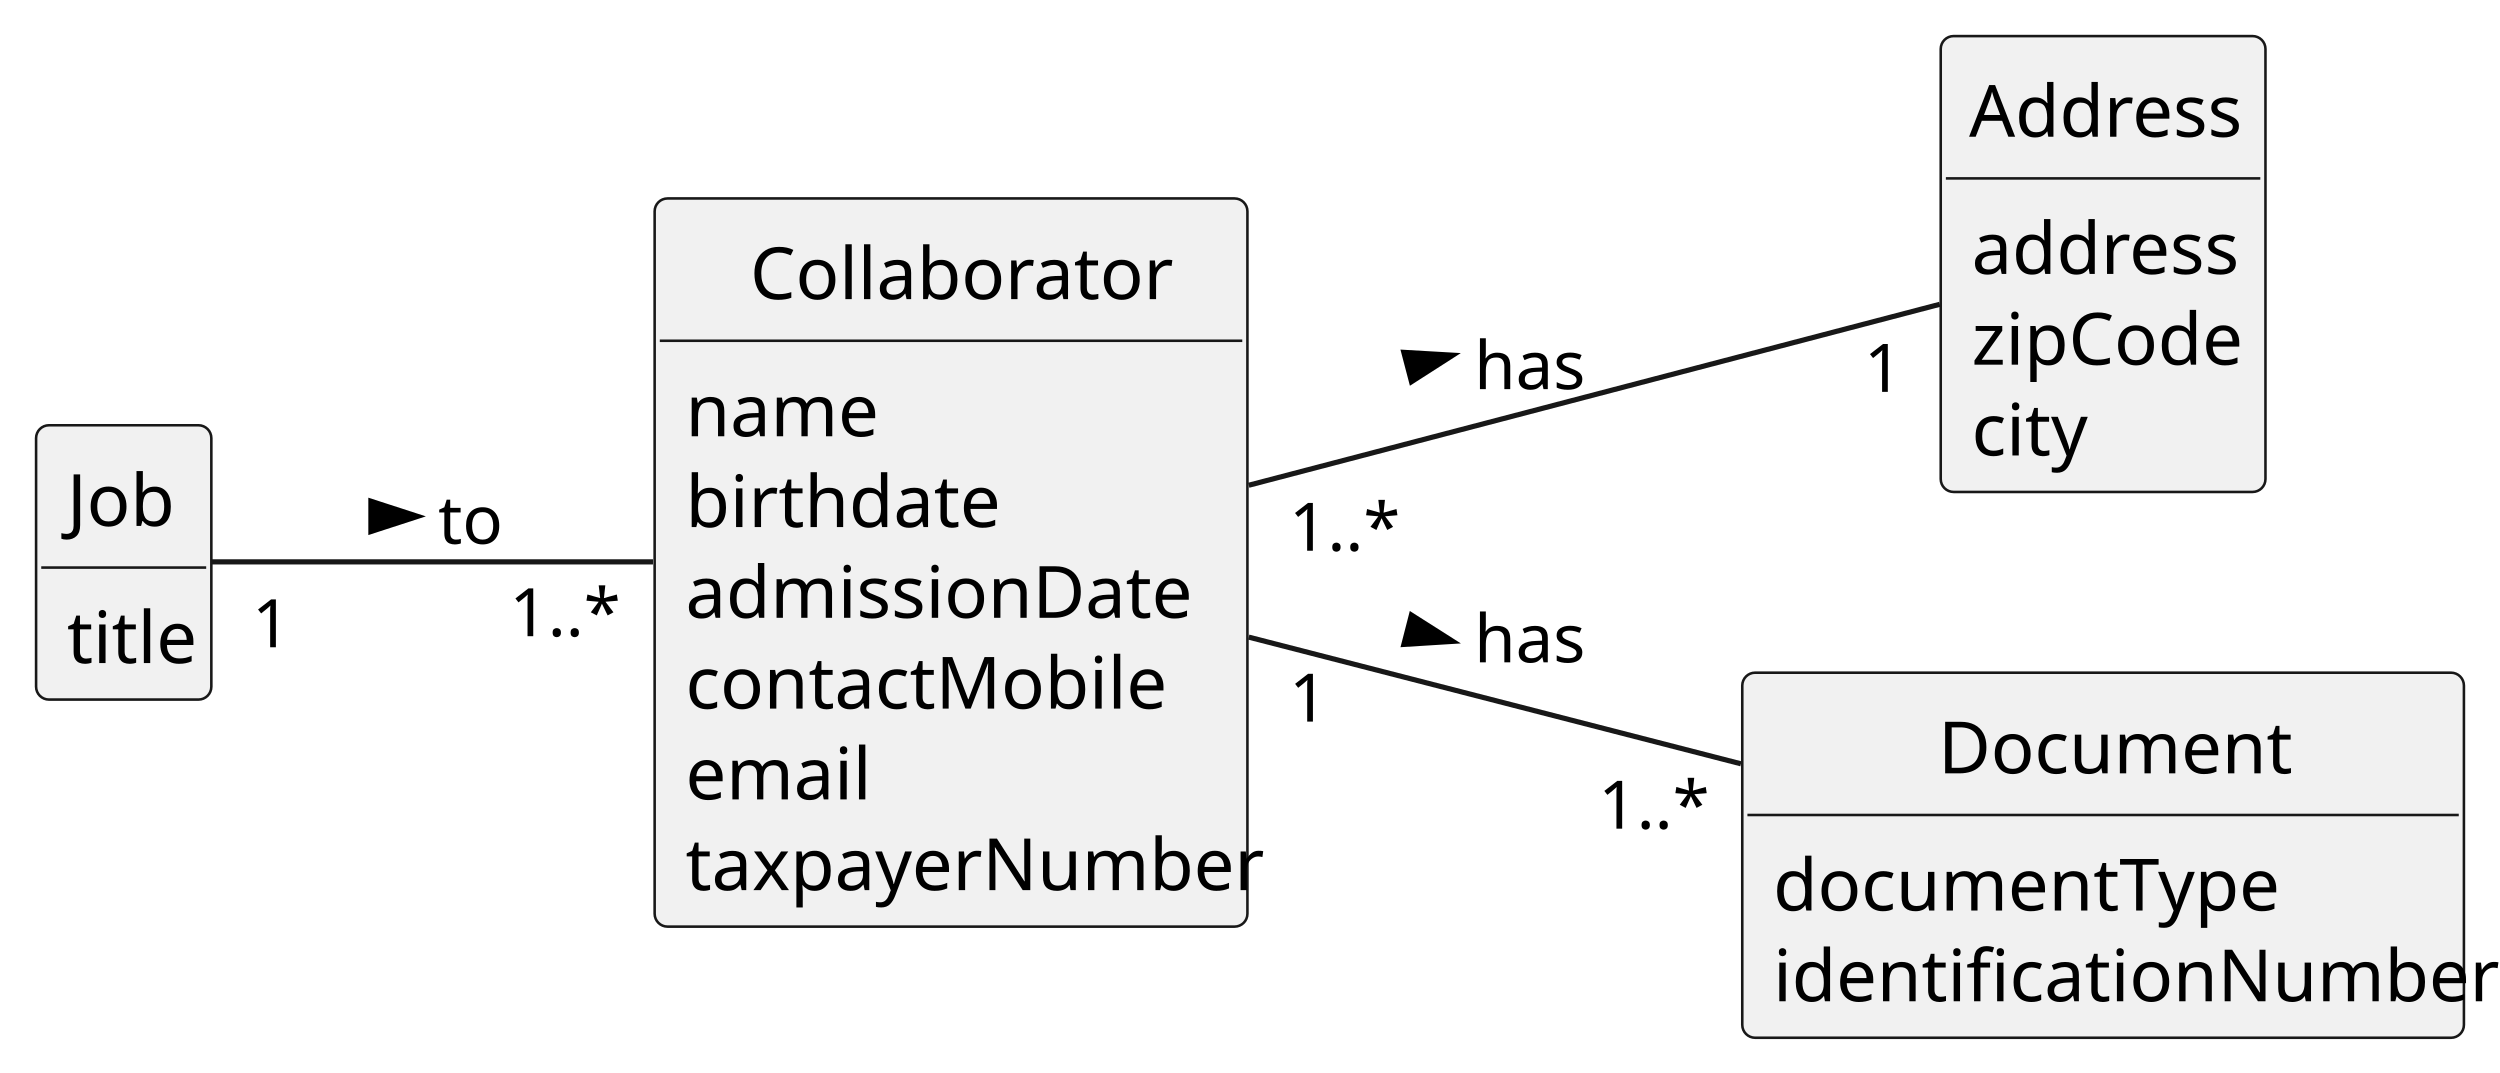
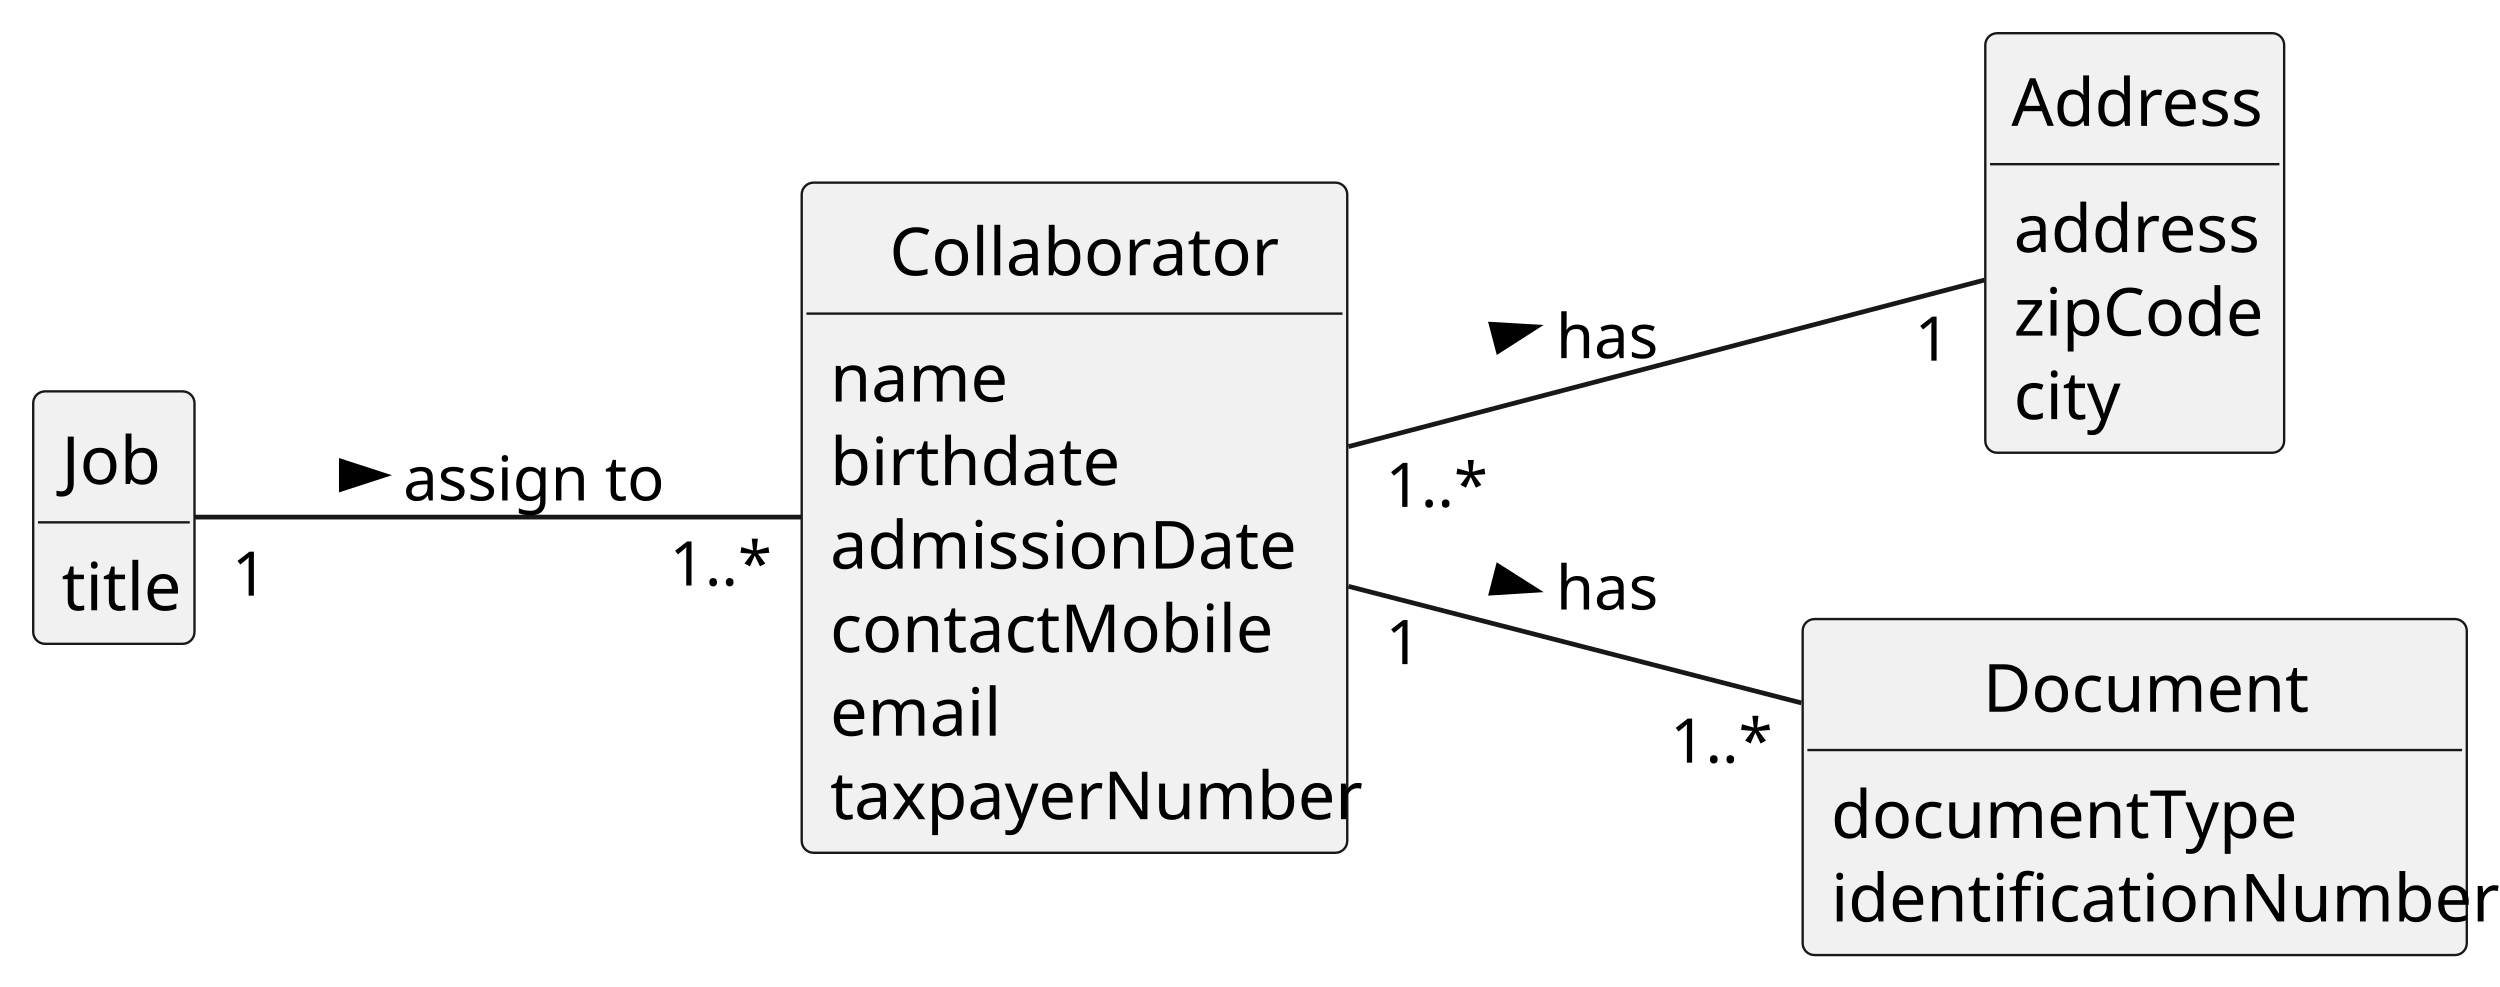
- <svg xmlns="http://www.w3.org/2000/svg" contentStyleType="text/css" height="208px" preserveAspectRatio="none" style="width:485px;height:208px;background:#FFFFFF;" version="1.1" viewBox="0 0 485 208" width="485px" zoomAndPan="magnify">
+ <svg xmlns="http://www.w3.org/2000/svg" contentStyleType="text/css" height="208px" preserveAspectRatio="none" style="width:527px;height:208px;background:#FFFFFF;" version="1.1" viewBox="0 0 527 208" width="527px" zoomAndPan="magnify">
  <defs />
  <g>
    <g id="elem_Job">
      <rect codeLine="13" fill="#F1F1F1" height="53.219" id="Job" rx="2.5" ry="2.5" style="stroke:#181818;stroke-width:0.5;" width="34" x="7" y="82.5" />
      <text fill="#000000" font-family="sans-serif" font-size="14" lengthAdjust="spacing" textLength="22" x="13" y="102.033">Job</text>
      <line style="stroke:#181818;stroke-width:0.5;" x1="8" x2="40" y1="110.109" y2="110.109" />
      <text fill="#000000" font-family="sans-serif" font-size="14" lengthAdjust="spacing" textLength="22" x="13" y="128.643">title</text>
    </g>
    <g id="elem_Collaborator">
-       <rect codeLine="17" fill="#F1F1F1" height="141.266" id="Collaborator" rx="2.5" ry="2.5" style="stroke:#181818;stroke-width:0.5;" width="115" x="127" y="38.5" />
-       <text fill="#000000" font-family="sans-serif" font-size="14" lengthAdjust="spacing" textLength="78" x="145.5" y="58.033">Collaborator</text>
-       <line style="stroke:#181818;stroke-width:0.5;" x1="128" x2="241" y1="66.109" y2="66.109" />
-       <text fill="#000000" font-family="sans-serif" font-size="14" lengthAdjust="spacing" textLength="35" x="133" y="84.643">name</text>
-       <text fill="#000000" font-family="sans-serif" font-size="14" lengthAdjust="spacing" textLength="56" x="133" y="102.252">birthdate</text>
-       <text fill="#000000" font-family="sans-serif" font-size="14" lengthAdjust="spacing" textLength="93" x="133" y="119.861">admissionDate</text>
-       <text fill="#000000" font-family="sans-serif" font-size="14" lengthAdjust="spacing" textLength="87" x="133" y="137.471">contactMobile</text>
-       <text fill="#000000" font-family="sans-serif" font-size="14" lengthAdjust="spacing" textLength="33" x="133" y="155.08">email</text>
-       <text fill="#000000" font-family="sans-serif" font-size="14" lengthAdjust="spacing" textLength="103" x="133" y="172.69">taxpayerNumber</text>
+       <rect codeLine="17" fill="#F1F1F1" height="141.266" id="Collaborator" rx="2.5" ry="2.5" style="stroke:#181818;stroke-width:0.5;" width="115" x="169" y="38.5" />
+       <text fill="#000000" font-family="sans-serif" font-size="14" lengthAdjust="spacing" textLength="78" x="187.5" y="58.033">Collaborator</text>
+       <line style="stroke:#181818;stroke-width:0.5;" x1="170" x2="283" y1="66.109" y2="66.109" />
+       <text fill="#000000" font-family="sans-serif" font-size="14" lengthAdjust="spacing" textLength="35" x="175" y="84.643">name</text>
+       <text fill="#000000" font-family="sans-serif" font-size="14" lengthAdjust="spacing" textLength="56" x="175" y="102.252">birthdate</text>
+       <text fill="#000000" font-family="sans-serif" font-size="14" lengthAdjust="spacing" textLength="93" x="175" y="119.861">admissionDate</text>
+       <text fill="#000000" font-family="sans-serif" font-size="14" lengthAdjust="spacing" textLength="87" x="175" y="137.471">contactMobile</text>
+       <text fill="#000000" font-family="sans-serif" font-size="14" lengthAdjust="spacing" textLength="33" x="175" y="155.08">email</text>
+       <text fill="#000000" font-family="sans-serif" font-size="14" lengthAdjust="spacing" textLength="103" x="175" y="172.69">taxpayerNumber</text>
    </g>
    <g id="elem_Address">
-       <rect codeLine="34" fill="#F1F1F1" height="88.438" id="Address" rx="2.5" ry="2.5" style="stroke:#181818;stroke-width:0.5;" width="63" x="376.5" y="7" />
-       <text fill="#000000" font-family="sans-serif" font-size="14" lengthAdjust="spacing" textLength="52" x="382" y="26.533">Address</text>
-       <line style="stroke:#181818;stroke-width:0.5;" x1="377.5" x2="438.5" y1="34.609" y2="34.609" />
-       <text fill="#000000" font-family="sans-serif" font-size="14" lengthAdjust="spacing" textLength="51" x="382.5" y="53.143">address</text>
-       <text fill="#000000" font-family="sans-serif" font-size="14" lengthAdjust="spacing" textLength="51" x="382.5" y="70.752">zipCode</text>
-       <text fill="#000000" font-family="sans-serif" font-size="14" lengthAdjust="spacing" textLength="21" x="382.5" y="88.361">city</text>
+       <rect codeLine="34" fill="#F1F1F1" height="88.438" id="Address" rx="2.5" ry="2.5" style="stroke:#181818;stroke-width:0.5;" width="63" x="418.5" y="7" />
+       <text fill="#000000" font-family="sans-serif" font-size="14" lengthAdjust="spacing" textLength="52" x="424" y="26.533">Address</text>
+       <line style="stroke:#181818;stroke-width:0.5;" x1="419.5" x2="480.5" y1="34.609" y2="34.609" />
+       <text fill="#000000" font-family="sans-serif" font-size="14" lengthAdjust="spacing" textLength="51" x="424.5" y="53.143">address</text>
+       <text fill="#000000" font-family="sans-serif" font-size="14" lengthAdjust="spacing" textLength="51" x="424.5" y="70.752">zipCode</text>
+       <text fill="#000000" font-family="sans-serif" font-size="14" lengthAdjust="spacing" textLength="21" x="424.5" y="88.361">city</text>
    </g>
    <g id="elem_Document">
-       <rect codeLine="41" fill="#F1F1F1" height="70.828" id="Document" rx="2.5" ry="2.5" style="stroke:#181818;stroke-width:0.5;" width="140" x="338" y="130.5" />
-       <text fill="#000000" font-family="sans-serif" font-size="14" lengthAdjust="spacing" textLength="64" x="376" y="150.033">Document</text>
-       <line style="stroke:#181818;stroke-width:0.5;" x1="339" x2="477" y1="158.109" y2="158.109" />
-       <text fill="#000000" font-family="sans-serif" font-size="14" lengthAdjust="spacing" textLength="94" x="344" y="176.643">documentType</text>
-       <text fill="#000000" font-family="sans-serif" font-size="14" lengthAdjust="spacing" textLength="128" x="344" y="194.252">identificationNumber</text>
+       <rect codeLine="41" fill="#F1F1F1" height="70.828" id="Document" rx="2.5" ry="2.5" style="stroke:#181818;stroke-width:0.5;" width="140" x="380" y="130.5" />
+       <text fill="#000000" font-family="sans-serif" font-size="14" lengthAdjust="spacing" textLength="64" x="418" y="150.033">Document</text>
+       <line style="stroke:#181818;stroke-width:0.5;" x1="381" x2="519" y1="158.109" y2="158.109" />
+       <text fill="#000000" font-family="sans-serif" font-size="14" lengthAdjust="spacing" textLength="94" x="386" y="176.643">documentType</text>
+       <text fill="#000000" font-family="sans-serif" font-size="14" lengthAdjust="spacing" textLength="128" x="386" y="194.252">identificationNumber</text>
    </g>
    <g id="link_Collaborator_Address">
-       <path codeLine="47" d="M242.25,94.14 C284.94,82.96 341.79,68.08 376.32,59.03 " fill="none" id="Collaborator-Address" style="stroke:#181818;stroke-width:1.0;" />
-       <polygon fill="#000000" points="281.837,68.909,272.342,68.358,273.831,74.044,281.837,68.909" style="stroke:#000000;stroke-width:1.0;" />
-       <text fill="#000000" font-family="sans-serif" font-size="13" lengthAdjust="spacing" textLength="21" x="286" y="75.495">has</text>
-       <text fill="#000000" font-family="sans-serif" font-size="13" lengthAdjust="spacing" textLength="20" x="250.084" y="106.847">1..*</text>
-       <text fill="#000000" font-family="sans-serif" font-size="13" lengthAdjust="spacing" textLength="7" x="361.624" y="76.022">1</text>
+       <path codeLine="47" d="M284.25,94.14 C326.94,82.96 383.79,68.08 418.32,59.03 " fill="none" id="Collaborator-Address" style="stroke:#181818;stroke-width:1.0;" />
+       <polygon fill="#000000" points="323.837,68.909,314.342,68.358,315.831,74.044,323.837,68.909" style="stroke:#000000;stroke-width:1.0;" />
+       <text fill="#000000" font-family="sans-serif" font-size="13" lengthAdjust="spacing" textLength="21" x="328" y="75.495">has</text>
+       <text fill="#000000" font-family="sans-serif" font-size="13" lengthAdjust="spacing" textLength="20" x="292.084" y="106.847">1..*</text>
+       <text fill="#000000" font-family="sans-serif" font-size="13" lengthAdjust="spacing" textLength="7" x="403.624" y="76.022">1</text>
    </g>
    <g id="link_Collaborator_Document">
-       <path codeLine="48" d="M242.25,123.6 C271.35,131.09 307.03,140.27 337.74,148.18 " fill="none" id="Collaborator-Document" style="stroke:#181818;stroke-width:1.0;" />
-       <polygon fill="#000000" points="281.842,124.422,273.815,119.321,272.35,125.014,281.842,124.422" style="stroke:#000000;stroke-width:1.0;" />
-       <text fill="#000000" font-family="sans-serif" font-size="13" lengthAdjust="spacing" textLength="21" x="286" y="128.495">has</text>
-       <text fill="#000000" font-family="sans-serif" font-size="13" lengthAdjust="spacing" textLength="7" x="250.098" y="139.996">1</text>
-       <text fill="#000000" font-family="sans-serif" font-size="13" lengthAdjust="spacing" textLength="20" x="310.09" y="160.764">1..*</text>
+       <path codeLine="48" d="M284.25,123.6 C313.35,131.09 349.03,140.27 379.74,148.18 " fill="none" id="Collaborator-Document" style="stroke:#181818;stroke-width:1.0;" />
+       <polygon fill="#000000" points="323.842,124.422,315.815,119.321,314.35,125.014,323.842,124.422" style="stroke:#000000;stroke-width:1.0;" />
+       <text fill="#000000" font-family="sans-serif" font-size="13" lengthAdjust="spacing" textLength="21" x="328" y="128.495">has</text>
+       <text fill="#000000" font-family="sans-serif" font-size="13" lengthAdjust="spacing" textLength="7" x="292.098" y="139.996">1</text>
+       <text fill="#000000" font-family="sans-serif" font-size="13" lengthAdjust="spacing" textLength="20" x="352.09" y="160.764">1..*</text>
    </g>
    <g id="link_Job_Collaborator">
-       <path codeLine="49" d="M41.07,109 C61.06,109 96.27,109 126.68,109 " fill="none" id="Job-Collaborator" style="stroke:#181818;stroke-width:1.0;" />
+       <path codeLine="49" d="M41.07,109 C68.48,109 125.53,109 168.97,109 " fill="none" id="Job-Collaborator" style="stroke:#181818;stroke-width:1.0;" />
      <polygon fill="#000000" points="81,100.176,71.955,97.237,71.955,103.115,81,100.176" style="stroke:#000000;stroke-width:1.0;" />
-       <text fill="#000000" font-family="sans-serif" font-size="13" lengthAdjust="spacing" textLength="11" x="85" y="105.495">to</text>
+       <text fill="#000000" font-family="sans-serif" font-size="13" lengthAdjust="spacing" textLength="53" x="85" y="105.495">assign to</text>
      <text fill="#000000" font-family="sans-serif" font-size="13" lengthAdjust="spacing" textLength="7" x="48.912" y="125.57">1</text>
-       <text fill="#000000" font-family="sans-serif" font-size="13" lengthAdjust="spacing" textLength="20" x="98.838" y="123.425">1..*</text>
+       <text fill="#000000" font-family="sans-serif" font-size="13" lengthAdjust="spacing" textLength="20" x="141.162" y="123.425">1..*</text>
    </g>
  </g>
</svg>
